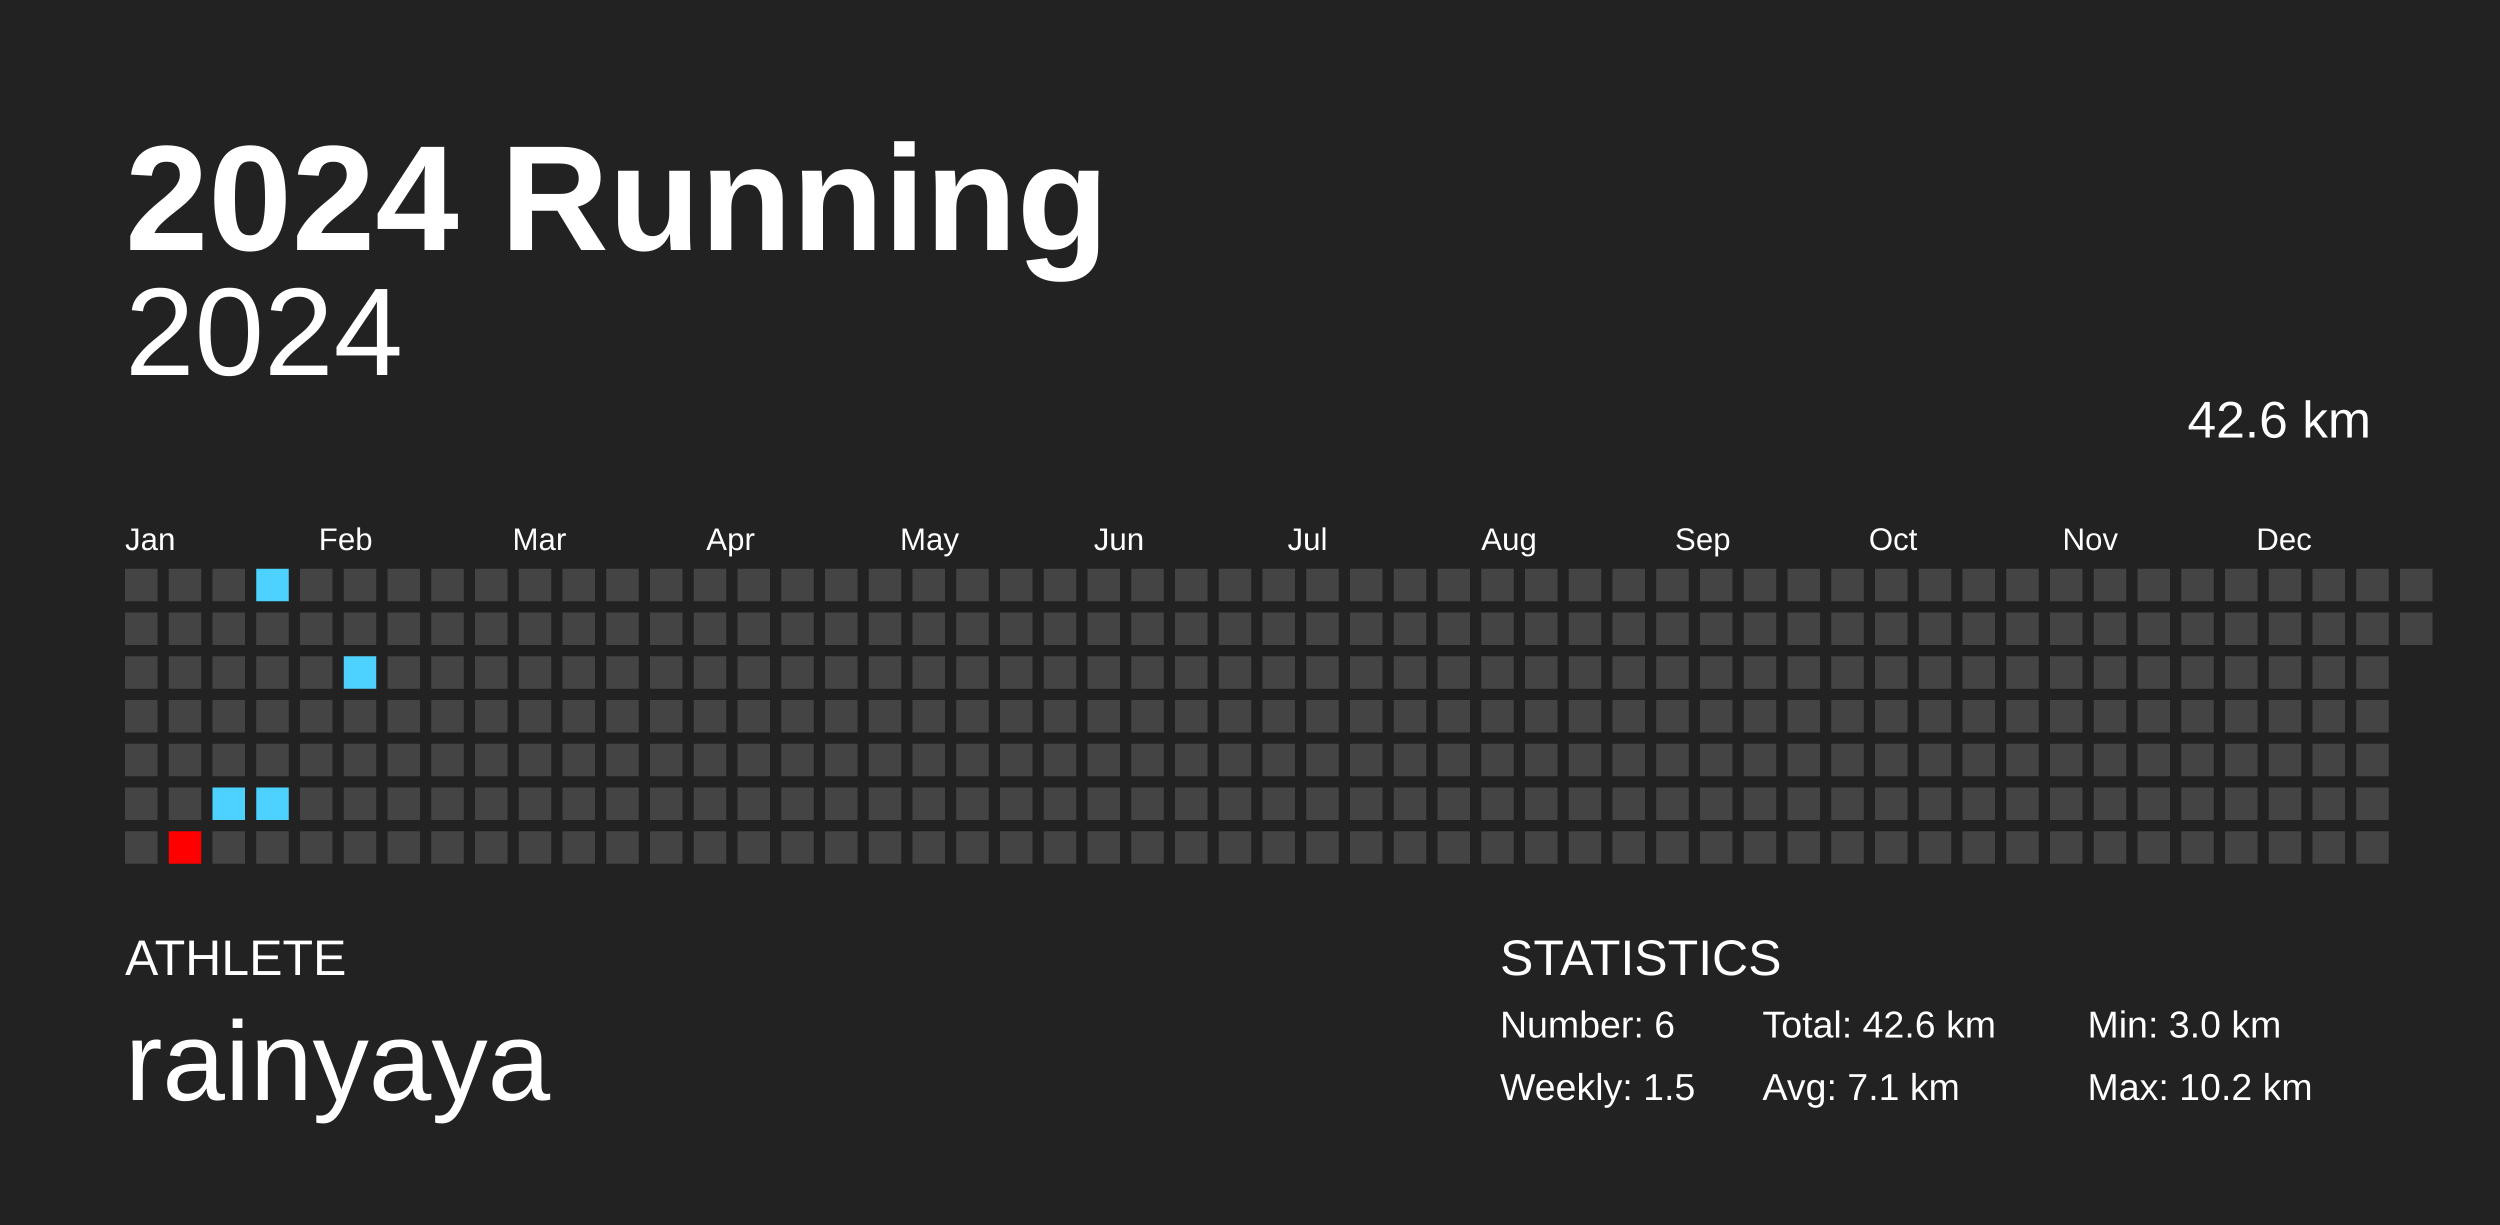
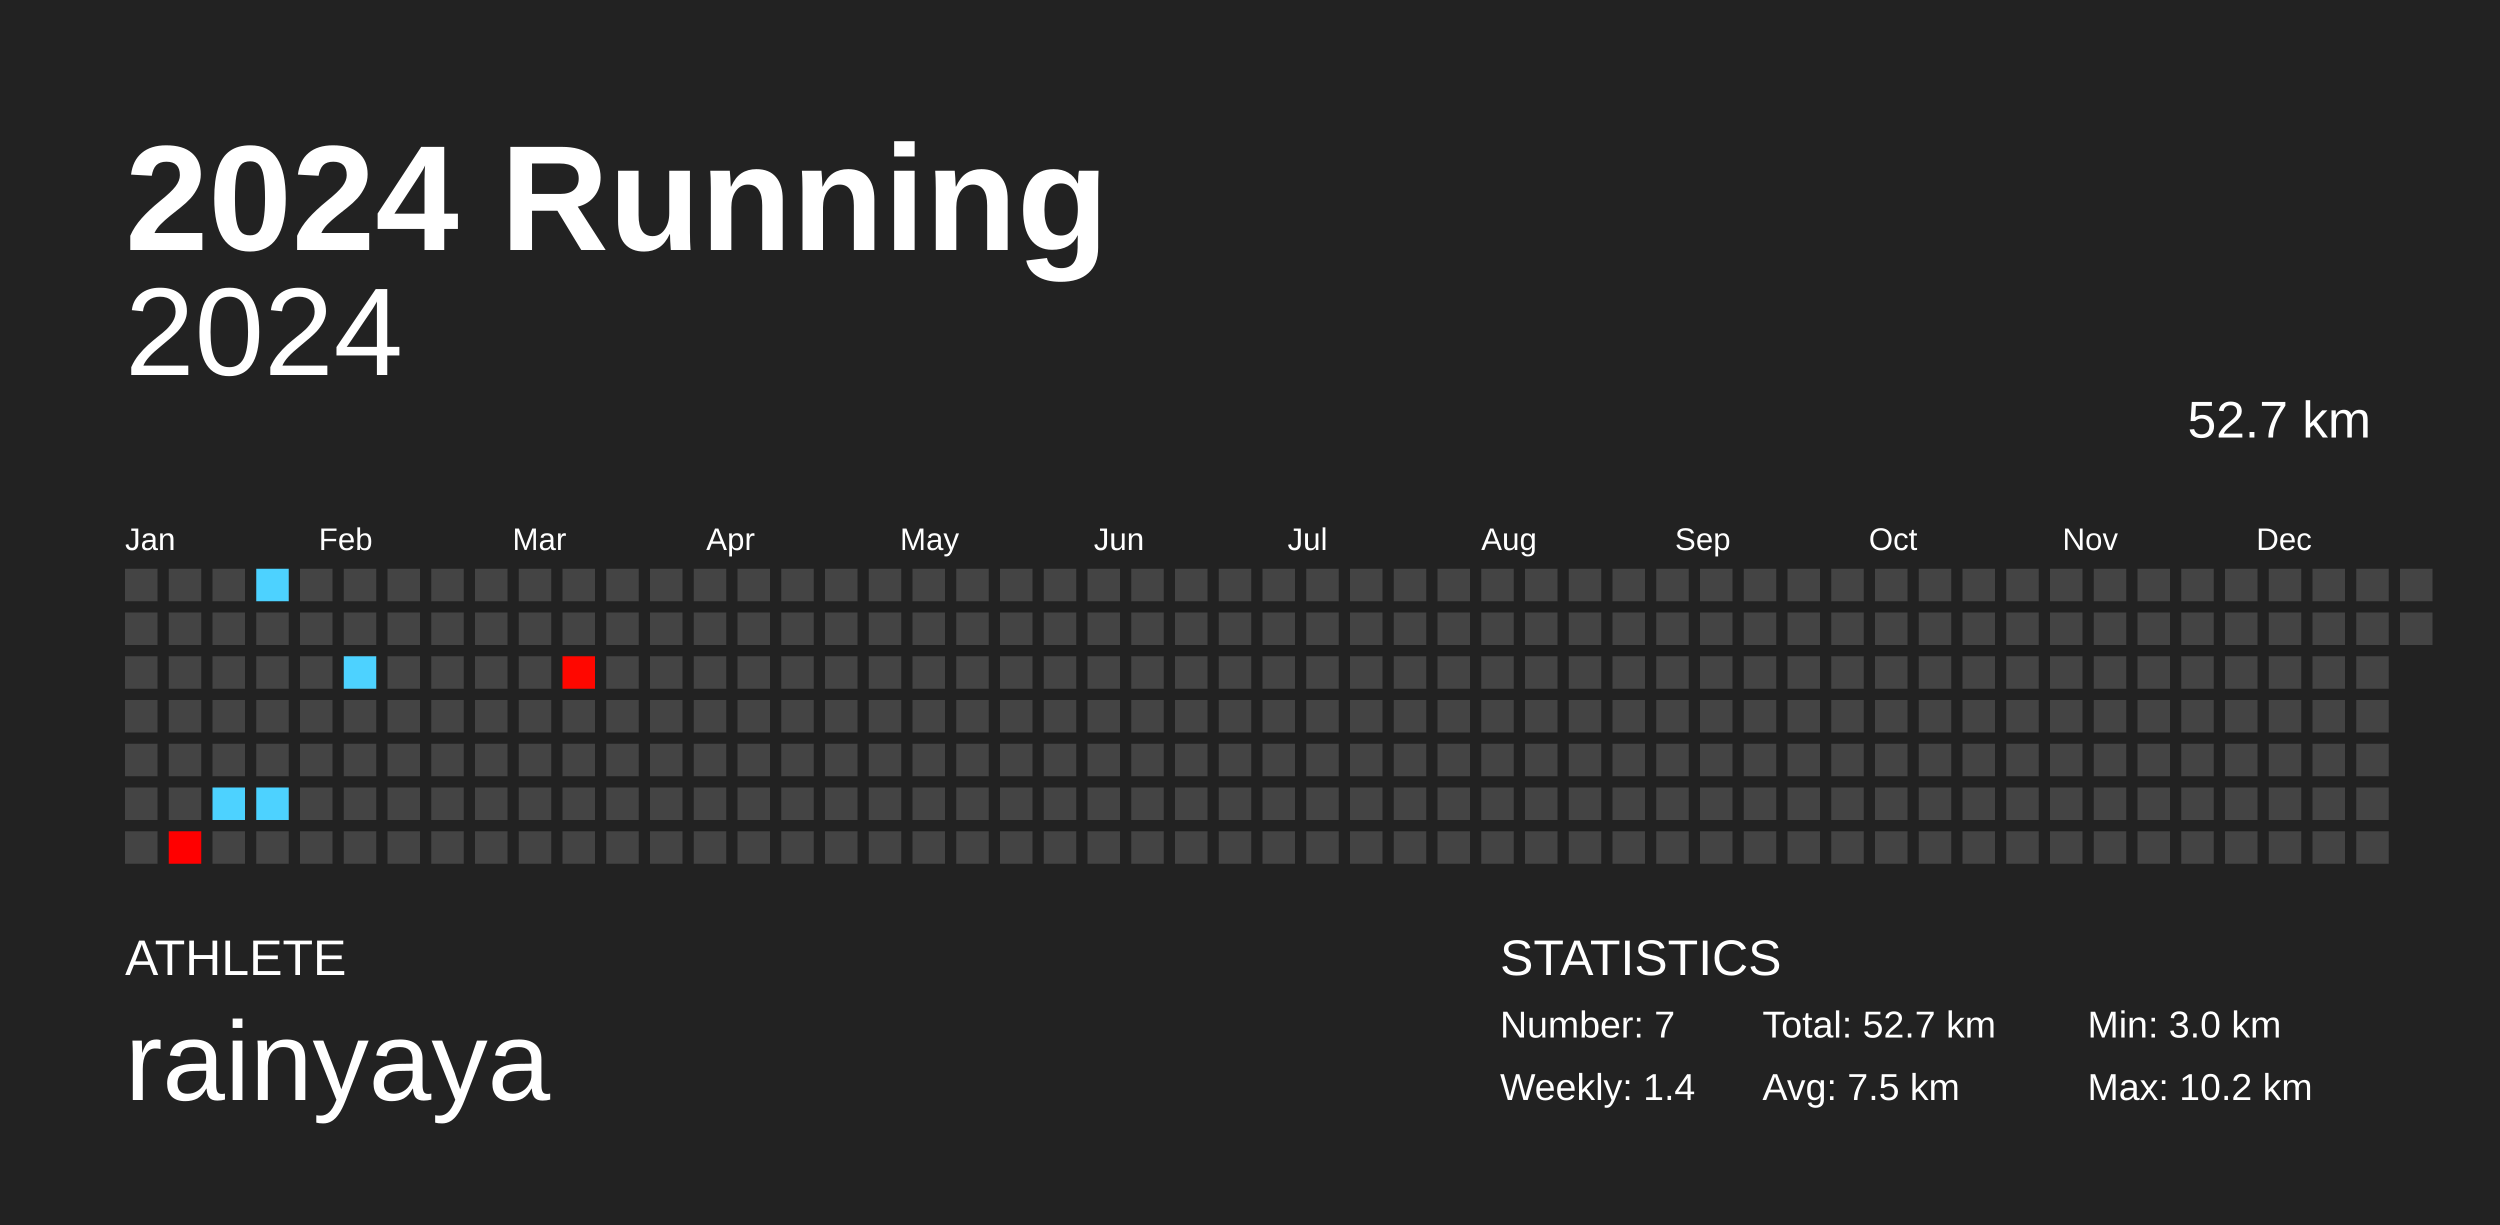
<svg xmlns="http://www.w3.org/2000/svg" baseProfile="full" height="98mm" version="1.1" viewBox="0,0,200,98" width="200mm">
  <defs />
  <rect fill="#222222" height="98" width="200" x="0" y="0" />
  <text fill="#FFFFFF" style="font-size:12px; font-family:Arial; font-weight:bold;" x="10" y="20">2024 Running</text>
  <text fill="#FFFFFF" style="font-size:4px; font-family:Arial" x="10" y="78">ATHLETE</text>
  <text fill="#FFFFFF" style="font-size:9px; font-family:Arial" x="10" y="88">rainyaya</text>
  <text fill="#FFFFFF" style="font-size:4px; font-family:Arial" x="120" y="78">STATISTICS</text>
-   <text fill="#FFFFFF" style="font-size:3px; font-family:Arial" x="120" y="83">Number: 6</text>
-   <text fill="#FFFFFF" style="font-size:3px; font-family:Arial" x="120" y="88">Weekly: 1.5</text>
-   <text fill="#FFFFFF" style="font-size:3px; font-family:Arial" x="141" y="83">Total: 42.6 km</text>
-   <text fill="#FFFFFF" style="font-size:3px; font-family:Arial" x="141" y="88">Avg: 7.1 km</text>
+   <text fill="#FFFFFF" style="font-size:3px; font-family:Arial" x="120" y="83">Number: 7</text>
+   <text fill="#FFFFFF" style="font-size:3px; font-family:Arial" x="120" y="88">Weekly: 1.4</text>
+   <text fill="#FFFFFF" style="font-size:3px; font-family:Arial" x="141" y="83">Total: 52.7 km</text>
+   <text fill="#FFFFFF" style="font-size:3px; font-family:Arial" x="141" y="88">Avg: 7.5 km</text>
  <text fill="#FFFFFF" style="font-size:3px; font-family:Arial" x="167" y="83">Min: 3.0 km</text>
  <text fill="#FFFFFF" style="font-size:3px; font-family:Arial" x="167" y="88">Max: 10.2 km</text>
  <text alignment-baseline="hanging" fill="#FFFFFF" style="font-size:10.0px; font-family:Arial;" x="10" y="30">2024</text>
-   <text alignment-baseline="hanging" fill="#FFFFFF" style="font-size:4.125px; font-family:Arial;" x="175" y="35">42.6 km</text>
+   <text alignment-baseline="hanging" fill="#FFFFFF" style="font-size:4.125px; font-family:Arial;" x="175" y="35">52.7 km</text>
  <text fill="#FFFFFF" style="font-size:2.5px; font-family:Arial" x="10.0" y="44">Jan</text>
  <text fill="#FFFFFF" style="font-size:2.5px; font-family:Arial" x="25.5" y="44">Feb</text>
  <text fill="#FFFFFF" style="font-size:2.5px; font-family:Arial" x="41.0" y="44">Mar</text>
  <text fill="#FFFFFF" style="font-size:2.5px; font-family:Arial" x="56.5" y="44">Apr</text>
  <text fill="#FFFFFF" style="font-size:2.5px; font-family:Arial" x="72.0" y="44">May</text>
  <text fill="#FFFFFF" style="font-size:2.5px; font-family:Arial" x="87.5" y="44">Jun</text>
  <text fill="#FFFFFF" style="font-size:2.5px; font-family:Arial" x="103.0" y="44">Jul</text>
  <text fill="#FFFFFF" style="font-size:2.5px; font-family:Arial" x="118.5" y="44">Aug</text>
  <text fill="#FFFFFF" style="font-size:2.5px; font-family:Arial" x="134.0" y="44">Sep</text>
  <text fill="#FFFFFF" style="font-size:2.5px; font-family:Arial" x="149.5" y="44">Oct</text>
  <text fill="#FFFFFF" style="font-size:2.5px; font-family:Arial" x="165.0" y="44">Nov</text>
  <text fill="#FFFFFF" style="font-size:2.5px; font-family:Arial" x="180.5" y="44">Dec</text>
  <rect fill="#444444" height="2.6" width="2.6" x="10.0" y="45.5" />
  <rect fill="#444444" height="2.6" width="2.6" x="10.0" y="49.0" />
  <rect fill="#444444" height="2.6" width="2.6" x="10.0" y="52.5" />
  <rect fill="#444444" height="2.6" width="2.6" x="10.0" y="56.0" />
  <rect fill="#444444" height="2.6" width="2.6" x="10.0" y="59.5" />
  <rect fill="#444444" height="2.6" width="2.6" x="10.0" y="63.0" />
  <rect fill="#444444" height="2.6" width="2.6" x="10.0" y="66.5" />
  <rect fill="#444444" height="2.6" width="2.6" x="13.5" y="45.5" />
  <rect fill="#444444" height="2.6" width="2.6" x="13.5" y="49.0" />
  <rect fill="#444444" height="2.6" width="2.6" x="13.5" y="52.5" />
  <rect fill="#444444" height="2.6" width="2.6" x="13.5" y="56.0" />
  <rect fill="#444444" height="2.6" width="2.6" x="13.5" y="59.5" />
  <rect fill="#444444" height="2.6" width="2.6" x="13.5" y="63.0" />
  <rect fill="#ff0000" height="2.6" width="2.6" x="13.5" y="66.5" />
  <rect fill="#444444" height="2.6" width="2.6" x="17.0" y="45.5" />
  <rect fill="#444444" height="2.6" width="2.6" x="17.0" y="49.0" />
  <rect fill="#444444" height="2.6" width="2.6" x="17.0" y="52.5" />
  <rect fill="#444444" height="2.6" width="2.6" x="17.0" y="56.0" />
  <rect fill="#444444" height="2.6" width="2.6" x="17.0" y="59.5" />
  <rect fill="#4dd2ff" height="2.6" width="2.6" x="17.0" y="63.0" />
  <rect fill="#444444" height="2.6" width="2.6" x="17.0" y="66.5" />
  <rect fill="#4dd2ff" height="2.6" width="2.6" x="20.5" y="45.5" />
  <rect fill="#444444" height="2.6" width="2.6" x="20.5" y="49.0" />
  <rect fill="#444444" height="2.6" width="2.6" x="20.5" y="52.5" />
  <rect fill="#444444" height="2.6" width="2.6" x="20.5" y="56.0" />
  <rect fill="#444444" height="2.6" width="2.6" x="20.5" y="59.5" />
  <rect fill="#4dd2ff" height="2.6" width="2.6" x="20.5" y="63.0" />
  <rect fill="#444444" height="2.6" width="2.6" x="20.5" y="66.5" />
  <rect fill="#444444" height="2.6" width="2.6" x="24.0" y="45.5" />
  <rect fill="#444444" height="2.6" width="2.6" x="24.0" y="49.0" />
  <rect fill="#444444" height="2.6" width="2.6" x="24.0" y="52.5" />
  <rect fill="#444444" height="2.6" width="2.6" x="24.0" y="56.0" />
  <rect fill="#444444" height="2.6" width="2.6" x="24.0" y="59.5" />
  <rect fill="#444444" height="2.6" width="2.6" x="24.0" y="63.0" />
  <rect fill="#444444" height="2.6" width="2.6" x="24.0" y="66.5" />
  <rect fill="#444444" height="2.6" width="2.6" x="27.5" y="45.5" />
  <rect fill="#444444" height="2.6" width="2.6" x="27.5" y="49.0" />
  <rect fill="#4dd2ff" height="2.6" width="2.6" x="27.5" y="52.5" />
  <rect fill="#444444" height="2.6" width="2.6" x="27.5" y="56.0" />
  <rect fill="#444444" height="2.6" width="2.6" x="27.5" y="59.5" />
  <rect fill="#444444" height="2.6" width="2.6" x="27.5" y="63.0" />
  <rect fill="#444444" height="2.6" width="2.6" x="27.5" y="66.5" />
  <rect fill="#444444" height="2.6" width="2.6" x="31.0" y="45.5" />
  <rect fill="#444444" height="2.6" width="2.6" x="31.0" y="49.0" />
  <rect fill="#444444" height="2.6" width="2.6" x="31.0" y="52.5" />
  <rect fill="#444444" height="2.6" width="2.6" x="31.0" y="56.0" />
  <rect fill="#444444" height="2.6" width="2.6" x="31.0" y="59.5" />
  <rect fill="#444444" height="2.6" width="2.6" x="31.0" y="63.0" />
  <rect fill="#444444" height="2.6" width="2.6" x="31.0" y="66.5" />
  <rect fill="#444444" height="2.6" width="2.6" x="34.5" y="45.5" />
  <rect fill="#444444" height="2.6" width="2.6" x="34.5" y="49.0" />
  <rect fill="#444444" height="2.6" width="2.6" x="34.5" y="52.5" />
  <rect fill="#444444" height="2.6" width="2.6" x="34.5" y="56.0" />
  <rect fill="#444444" height="2.6" width="2.6" x="34.5" y="59.5" />
  <rect fill="#444444" height="2.6" width="2.6" x="34.5" y="63.0" />
  <rect fill="#444444" height="2.6" width="2.6" x="34.5" y="66.5" />
  <rect fill="#444444" height="2.6" width="2.6" x="38.0" y="45.5" />
  <rect fill="#444444" height="2.6" width="2.6" x="38.0" y="49.0" />
  <rect fill="#444444" height="2.6" width="2.6" x="38.0" y="52.5" />
  <rect fill="#444444" height="2.6" width="2.6" x="38.0" y="56.0" />
  <rect fill="#444444" height="2.6" width="2.6" x="38.0" y="59.5" />
  <rect fill="#444444" height="2.6" width="2.6" x="38.0" y="63.0" />
  <rect fill="#444444" height="2.6" width="2.6" x="38.0" y="66.5" />
  <rect fill="#444444" height="2.6" width="2.6" x="41.5" y="45.5" />
  <rect fill="#444444" height="2.6" width="2.6" x="41.5" y="49.0" />
  <rect fill="#444444" height="2.6" width="2.6" x="41.5" y="52.5" />
  <rect fill="#444444" height="2.6" width="2.6" x="41.5" y="56.0" />
  <rect fill="#444444" height="2.6" width="2.6" x="41.5" y="59.5" />
  <rect fill="#444444" height="2.6" width="2.6" x="41.5" y="63.0" />
  <rect fill="#444444" height="2.6" width="2.6" x="41.5" y="66.5" />
  <rect fill="#444444" height="2.6" width="2.6" x="45.0" y="45.5" />
  <rect fill="#444444" height="2.6" width="2.6" x="45.0" y="49.0" />
-   <rect fill="#444444" height="2.6" width="2.6" x="45.0" y="52.5" />
+   <rect fill="#ff0700" height="2.6" width="2.6" x="45.0" y="52.5" />
  <rect fill="#444444" height="2.6" width="2.6" x="45.0" y="56.0" />
  <rect fill="#444444" height="2.6" width="2.6" x="45.0" y="59.5" />
  <rect fill="#444444" height="2.6" width="2.6" x="45.0" y="63.0" />
  <rect fill="#444444" height="2.6" width="2.6" x="45.0" y="66.5" />
  <rect fill="#444444" height="2.6" width="2.6" x="48.5" y="45.5" />
  <rect fill="#444444" height="2.6" width="2.6" x="48.5" y="49.0" />
  <rect fill="#444444" height="2.6" width="2.6" x="48.5" y="52.5" />
  <rect fill="#444444" height="2.6" width="2.6" x="48.5" y="56.0" />
  <rect fill="#444444" height="2.6" width="2.6" x="48.5" y="59.5" />
  <rect fill="#444444" height="2.6" width="2.6" x="48.5" y="63.0" />
  <rect fill="#444444" height="2.6" width="2.6" x="48.5" y="66.5" />
  <rect fill="#444444" height="2.6" width="2.6" x="52.0" y="45.5" />
  <rect fill="#444444" height="2.6" width="2.6" x="52.0" y="49.0" />
  <rect fill="#444444" height="2.6" width="2.6" x="52.0" y="52.5" />
  <rect fill="#444444" height="2.6" width="2.6" x="52.0" y="56.0" />
  <rect fill="#444444" height="2.6" width="2.6" x="52.0" y="59.5" />
  <rect fill="#444444" height="2.6" width="2.6" x="52.0" y="63.0" />
  <rect fill="#444444" height="2.6" width="2.6" x="52.0" y="66.5" />
  <rect fill="#444444" height="2.6" width="2.6" x="55.5" y="45.5" />
  <rect fill="#444444" height="2.6" width="2.6" x="55.5" y="49.0" />
  <rect fill="#444444" height="2.6" width="2.6" x="55.5" y="52.5" />
  <rect fill="#444444" height="2.6" width="2.6" x="55.5" y="56.0" />
  <rect fill="#444444" height="2.6" width="2.6" x="55.5" y="59.5" />
  <rect fill="#444444" height="2.6" width="2.6" x="55.5" y="63.0" />
  <rect fill="#444444" height="2.6" width="2.6" x="55.5" y="66.5" />
  <rect fill="#444444" height="2.6" width="2.6" x="59.0" y="45.5" />
  <rect fill="#444444" height="2.6" width="2.6" x="59.0" y="49.0" />
  <rect fill="#444444" height="2.6" width="2.6" x="59.0" y="52.5" />
  <rect fill="#444444" height="2.6" width="2.6" x="59.0" y="56.0" />
  <rect fill="#444444" height="2.6" width="2.6" x="59.0" y="59.5" />
  <rect fill="#444444" height="2.6" width="2.6" x="59.0" y="63.0" />
  <rect fill="#444444" height="2.6" width="2.6" x="59.0" y="66.5" />
  <rect fill="#444444" height="2.6" width="2.6" x="62.5" y="45.5" />
  <rect fill="#444444" height="2.6" width="2.6" x="62.5" y="49.0" />
  <rect fill="#444444" height="2.6" width="2.6" x="62.5" y="52.5" />
  <rect fill="#444444" height="2.6" width="2.6" x="62.5" y="56.0" />
  <rect fill="#444444" height="2.6" width="2.6" x="62.5" y="59.5" />
  <rect fill="#444444" height="2.6" width="2.6" x="62.5" y="63.0" />
  <rect fill="#444444" height="2.6" width="2.6" x="62.5" y="66.5" />
  <rect fill="#444444" height="2.6" width="2.6" x="66.0" y="45.5" />
  <rect fill="#444444" height="2.6" width="2.6" x="66.0" y="49.0" />
  <rect fill="#444444" height="2.6" width="2.6" x="66.0" y="52.5" />
  <rect fill="#444444" height="2.6" width="2.6" x="66.0" y="56.0" />
  <rect fill="#444444" height="2.6" width="2.6" x="66.0" y="59.5" />
  <rect fill="#444444" height="2.6" width="2.6" x="66.0" y="63.0" />
  <rect fill="#444444" height="2.6" width="2.6" x="66.0" y="66.5" />
  <rect fill="#444444" height="2.6" width="2.6" x="69.5" y="45.5" />
  <rect fill="#444444" height="2.6" width="2.6" x="69.5" y="49.0" />
  <rect fill="#444444" height="2.6" width="2.6" x="69.5" y="52.5" />
  <rect fill="#444444" height="2.6" width="2.6" x="69.5" y="56.0" />
  <rect fill="#444444" height="2.6" width="2.6" x="69.5" y="59.5" />
  <rect fill="#444444" height="2.6" width="2.6" x="69.5" y="63.0" />
  <rect fill="#444444" height="2.6" width="2.6" x="69.5" y="66.5" />
  <rect fill="#444444" height="2.6" width="2.6" x="73.0" y="45.5" />
  <rect fill="#444444" height="2.6" width="2.6" x="73.0" y="49.0" />
  <rect fill="#444444" height="2.6" width="2.6" x="73.0" y="52.5" />
  <rect fill="#444444" height="2.6" width="2.6" x="73.0" y="56.0" />
  <rect fill="#444444" height="2.6" width="2.6" x="73.0" y="59.5" />
  <rect fill="#444444" height="2.6" width="2.6" x="73.0" y="63.0" />
  <rect fill="#444444" height="2.6" width="2.6" x="73.0" y="66.5" />
  <rect fill="#444444" height="2.6" width="2.6" x="76.5" y="45.5" />
  <rect fill="#444444" height="2.6" width="2.6" x="76.5" y="49.0" />
  <rect fill="#444444" height="2.6" width="2.6" x="76.5" y="52.5" />
  <rect fill="#444444" height="2.6" width="2.6" x="76.5" y="56.0" />
  <rect fill="#444444" height="2.6" width="2.6" x="76.5" y="59.5" />
  <rect fill="#444444" height="2.6" width="2.6" x="76.5" y="63.0" />
  <rect fill="#444444" height="2.6" width="2.6" x="76.5" y="66.5" />
  <rect fill="#444444" height="2.6" width="2.6" x="80.0" y="45.5" />
  <rect fill="#444444" height="2.6" width="2.6" x="80.0" y="49.0" />
  <rect fill="#444444" height="2.6" width="2.6" x="80.0" y="52.5" />
  <rect fill="#444444" height="2.6" width="2.6" x="80.0" y="56.0" />
  <rect fill="#444444" height="2.6" width="2.6" x="80.0" y="59.5" />
  <rect fill="#444444" height="2.6" width="2.6" x="80.0" y="63.0" />
  <rect fill="#444444" height="2.6" width="2.6" x="80.0" y="66.5" />
  <rect fill="#444444" height="2.6" width="2.6" x="83.5" y="45.5" />
  <rect fill="#444444" height="2.6" width="2.6" x="83.5" y="49.0" />
  <rect fill="#444444" height="2.6" width="2.6" x="83.5" y="52.5" />
  <rect fill="#444444" height="2.6" width="2.6" x="83.5" y="56.0" />
  <rect fill="#444444" height="2.6" width="2.6" x="83.5" y="59.5" />
  <rect fill="#444444" height="2.6" width="2.6" x="83.5" y="63.0" />
  <rect fill="#444444" height="2.6" width="2.6" x="83.5" y="66.5" />
  <rect fill="#444444" height="2.6" width="2.6" x="87.0" y="45.5" />
  <rect fill="#444444" height="2.6" width="2.6" x="87.0" y="49.0" />
  <rect fill="#444444" height="2.6" width="2.6" x="87.0" y="52.5" />
  <rect fill="#444444" height="2.6" width="2.6" x="87.0" y="56.0" />
  <rect fill="#444444" height="2.6" width="2.6" x="87.0" y="59.5" />
  <rect fill="#444444" height="2.6" width="2.6" x="87.0" y="63.0" />
  <rect fill="#444444" height="2.6" width="2.6" x="87.0" y="66.5" />
  <rect fill="#444444" height="2.6" width="2.6" x="90.5" y="45.5" />
  <rect fill="#444444" height="2.6" width="2.6" x="90.5" y="49.0" />
  <rect fill="#444444" height="2.6" width="2.6" x="90.5" y="52.5" />
  <rect fill="#444444" height="2.6" width="2.6" x="90.5" y="56.0" />
  <rect fill="#444444" height="2.6" width="2.6" x="90.5" y="59.5" />
  <rect fill="#444444" height="2.6" width="2.6" x="90.5" y="63.0" />
  <rect fill="#444444" height="2.6" width="2.6" x="90.5" y="66.5" />
  <rect fill="#444444" height="2.6" width="2.6" x="94.0" y="45.5" />
  <rect fill="#444444" height="2.6" width="2.6" x="94.0" y="49.0" />
  <rect fill="#444444" height="2.6" width="2.6" x="94.0" y="52.5" />
  <rect fill="#444444" height="2.6" width="2.6" x="94.0" y="56.0" />
  <rect fill="#444444" height="2.6" width="2.6" x="94.0" y="59.5" />
  <rect fill="#444444" height="2.6" width="2.6" x="94.0" y="63.0" />
  <rect fill="#444444" height="2.6" width="2.6" x="94.0" y="66.5" />
  <rect fill="#444444" height="2.6" width="2.6" x="97.5" y="45.5" />
  <rect fill="#444444" height="2.6" width="2.6" x="97.5" y="49.0" />
  <rect fill="#444444" height="2.6" width="2.6" x="97.5" y="52.5" />
  <rect fill="#444444" height="2.6" width="2.6" x="97.5" y="56.0" />
  <rect fill="#444444" height="2.6" width="2.6" x="97.5" y="59.5" />
  <rect fill="#444444" height="2.6" width="2.6" x="97.5" y="63.0" />
  <rect fill="#444444" height="2.6" width="2.6" x="97.5" y="66.5" />
  <rect fill="#444444" height="2.6" width="2.6" x="101.0" y="45.5" />
  <rect fill="#444444" height="2.6" width="2.6" x="101.0" y="49.0" />
  <rect fill="#444444" height="2.6" width="2.6" x="101.0" y="52.5" />
  <rect fill="#444444" height="2.6" width="2.6" x="101.0" y="56.0" />
  <rect fill="#444444" height="2.6" width="2.6" x="101.0" y="59.5" />
  <rect fill="#444444" height="2.6" width="2.6" x="101.0" y="63.0" />
  <rect fill="#444444" height="2.6" width="2.6" x="101.0" y="66.5" />
  <rect fill="#444444" height="2.6" width="2.6" x="104.5" y="45.5" />
  <rect fill="#444444" height="2.6" width="2.6" x="104.5" y="49.0" />
  <rect fill="#444444" height="2.6" width="2.6" x="104.5" y="52.5" />
  <rect fill="#444444" height="2.6" width="2.6" x="104.5" y="56.0" />
  <rect fill="#444444" height="2.6" width="2.6" x="104.5" y="59.5" />
  <rect fill="#444444" height="2.6" width="2.6" x="104.5" y="63.0" />
  <rect fill="#444444" height="2.6" width="2.6" x="104.5" y="66.5" />
  <rect fill="#444444" height="2.6" width="2.6" x="108.0" y="45.5" />
  <rect fill="#444444" height="2.6" width="2.6" x="108.0" y="49.0" />
  <rect fill="#444444" height="2.6" width="2.6" x="108.0" y="52.5" />
  <rect fill="#444444" height="2.6" width="2.6" x="108.0" y="56.0" />
  <rect fill="#444444" height="2.6" width="2.6" x="108.0" y="59.5" />
  <rect fill="#444444" height="2.6" width="2.6" x="108.0" y="63.0" />
  <rect fill="#444444" height="2.6" width="2.6" x="108.0" y="66.5" />
  <rect fill="#444444" height="2.6" width="2.6" x="111.5" y="45.5" />
  <rect fill="#444444" height="2.6" width="2.6" x="111.5" y="49.0" />
  <rect fill="#444444" height="2.6" width="2.6" x="111.5" y="52.5" />
  <rect fill="#444444" height="2.6" width="2.6" x="111.5" y="56.0" />
  <rect fill="#444444" height="2.6" width="2.6" x="111.5" y="59.5" />
  <rect fill="#444444" height="2.6" width="2.6" x="111.5" y="63.0" />
  <rect fill="#444444" height="2.6" width="2.6" x="111.5" y="66.5" />
  <rect fill="#444444" height="2.6" width="2.6" x="115.0" y="45.5" />
  <rect fill="#444444" height="2.6" width="2.6" x="115.0" y="49.0" />
  <rect fill="#444444" height="2.6" width="2.6" x="115.0" y="52.5" />
  <rect fill="#444444" height="2.6" width="2.6" x="115.0" y="56.0" />
  <rect fill="#444444" height="2.6" width="2.6" x="115.0" y="59.5" />
  <rect fill="#444444" height="2.6" width="2.6" x="115.0" y="63.0" />
  <rect fill="#444444" height="2.6" width="2.6" x="115.0" y="66.5" />
  <rect fill="#444444" height="2.6" width="2.6" x="118.5" y="45.5" />
  <rect fill="#444444" height="2.6" width="2.6" x="118.5" y="49.0" />
  <rect fill="#444444" height="2.6" width="2.6" x="118.5" y="52.5" />
  <rect fill="#444444" height="2.6" width="2.6" x="118.5" y="56.0" />
  <rect fill="#444444" height="2.6" width="2.6" x="118.5" y="59.5" />
  <rect fill="#444444" height="2.6" width="2.6" x="118.5" y="63.0" />
  <rect fill="#444444" height="2.6" width="2.6" x="118.5" y="66.5" />
  <rect fill="#444444" height="2.6" width="2.6" x="122.0" y="45.5" />
  <rect fill="#444444" height="2.6" width="2.6" x="122.0" y="49.0" />
  <rect fill="#444444" height="2.6" width="2.6" x="122.0" y="52.5" />
  <rect fill="#444444" height="2.6" width="2.6" x="122.0" y="56.0" />
  <rect fill="#444444" height="2.6" width="2.6" x="122.0" y="59.5" />
  <rect fill="#444444" height="2.6" width="2.6" x="122.0" y="63.0" />
  <rect fill="#444444" height="2.6" width="2.6" x="122.0" y="66.5" />
  <rect fill="#444444" height="2.6" width="2.6" x="125.5" y="45.5" />
  <rect fill="#444444" height="2.6" width="2.6" x="125.5" y="49.0" />
  <rect fill="#444444" height="2.6" width="2.6" x="125.5" y="52.5" />
  <rect fill="#444444" height="2.6" width="2.6" x="125.5" y="56.0" />
  <rect fill="#444444" height="2.6" width="2.6" x="125.5" y="59.5" />
  <rect fill="#444444" height="2.6" width="2.6" x="125.5" y="63.0" />
  <rect fill="#444444" height="2.6" width="2.6" x="125.5" y="66.5" />
  <rect fill="#444444" height="2.6" width="2.6" x="129.0" y="45.5" />
  <rect fill="#444444" height="2.6" width="2.6" x="129.0" y="49.0" />
  <rect fill="#444444" height="2.6" width="2.6" x="129.0" y="52.5" />
  <rect fill="#444444" height="2.6" width="2.6" x="129.0" y="56.0" />
  <rect fill="#444444" height="2.6" width="2.6" x="129.0" y="59.5" />
  <rect fill="#444444" height="2.6" width="2.6" x="129.0" y="63.0" />
  <rect fill="#444444" height="2.6" width="2.6" x="129.0" y="66.5" />
  <rect fill="#444444" height="2.6" width="2.6" x="132.5" y="45.5" />
  <rect fill="#444444" height="2.6" width="2.6" x="132.5" y="49.0" />
  <rect fill="#444444" height="2.6" width="2.6" x="132.5" y="52.5" />
  <rect fill="#444444" height="2.6" width="2.6" x="132.5" y="56.0" />
  <rect fill="#444444" height="2.6" width="2.6" x="132.5" y="59.5" />
  <rect fill="#444444" height="2.6" width="2.6" x="132.5" y="63.0" />
  <rect fill="#444444" height="2.6" width="2.6" x="132.5" y="66.5" />
  <rect fill="#444444" height="2.6" width="2.6" x="136.0" y="45.5" />
  <rect fill="#444444" height="2.6" width="2.6" x="136.0" y="49.0" />
  <rect fill="#444444" height="2.6" width="2.6" x="136.0" y="52.5" />
  <rect fill="#444444" height="2.6" width="2.6" x="136.0" y="56.0" />
  <rect fill="#444444" height="2.6" width="2.6" x="136.0" y="59.5" />
  <rect fill="#444444" height="2.6" width="2.6" x="136.0" y="63.0" />
  <rect fill="#444444" height="2.6" width="2.6" x="136.0" y="66.5" />
  <rect fill="#444444" height="2.6" width="2.6" x="139.5" y="45.5" />
  <rect fill="#444444" height="2.6" width="2.6" x="139.5" y="49.0" />
  <rect fill="#444444" height="2.6" width="2.6" x="139.5" y="52.5" />
  <rect fill="#444444" height="2.6" width="2.6" x="139.5" y="56.0" />
  <rect fill="#444444" height="2.6" width="2.6" x="139.5" y="59.5" />
  <rect fill="#444444" height="2.6" width="2.6" x="139.5" y="63.0" />
  <rect fill="#444444" height="2.6" width="2.6" x="139.5" y="66.5" />
  <rect fill="#444444" height="2.6" width="2.6" x="143.0" y="45.5" />
  <rect fill="#444444" height="2.6" width="2.6" x="143.0" y="49.0" />
  <rect fill="#444444" height="2.6" width="2.6" x="143.0" y="52.5" />
  <rect fill="#444444" height="2.6" width="2.6" x="143.0" y="56.0" />
  <rect fill="#444444" height="2.6" width="2.6" x="143.0" y="59.5" />
  <rect fill="#444444" height="2.6" width="2.6" x="143.0" y="63.0" />
  <rect fill="#444444" height="2.6" width="2.6" x="143.0" y="66.5" />
  <rect fill="#444444" height="2.6" width="2.6" x="146.5" y="45.5" />
  <rect fill="#444444" height="2.6" width="2.6" x="146.5" y="49.0" />
  <rect fill="#444444" height="2.6" width="2.6" x="146.5" y="52.5" />
  <rect fill="#444444" height="2.6" width="2.6" x="146.5" y="56.0" />
  <rect fill="#444444" height="2.6" width="2.6" x="146.5" y="59.5" />
  <rect fill="#444444" height="2.6" width="2.6" x="146.5" y="63.0" />
  <rect fill="#444444" height="2.6" width="2.6" x="146.5" y="66.5" />
  <rect fill="#444444" height="2.6" width="2.6" x="150.0" y="45.5" />
  <rect fill="#444444" height="2.6" width="2.6" x="150.0" y="49.0" />
  <rect fill="#444444" height="2.6" width="2.6" x="150.0" y="52.5" />
  <rect fill="#444444" height="2.6" width="2.6" x="150.0" y="56.0" />
  <rect fill="#444444" height="2.6" width="2.6" x="150.0" y="59.5" />
  <rect fill="#444444" height="2.6" width="2.6" x="150.0" y="63.0" />
  <rect fill="#444444" height="2.6" width="2.6" x="150.0" y="66.5" />
  <rect fill="#444444" height="2.6" width="2.6" x="153.5" y="45.5" />
  <rect fill="#444444" height="2.6" width="2.6" x="153.5" y="49.0" />
  <rect fill="#444444" height="2.6" width="2.6" x="153.5" y="52.5" />
  <rect fill="#444444" height="2.6" width="2.6" x="153.5" y="56.0" />
  <rect fill="#444444" height="2.6" width="2.6" x="153.5" y="59.5" />
  <rect fill="#444444" height="2.6" width="2.6" x="153.5" y="63.0" />
  <rect fill="#444444" height="2.6" width="2.6" x="153.5" y="66.5" />
  <rect fill="#444444" height="2.6" width="2.6" x="157.0" y="45.5" />
  <rect fill="#444444" height="2.6" width="2.6" x="157.0" y="49.0" />
  <rect fill="#444444" height="2.6" width="2.6" x="157.0" y="52.5" />
  <rect fill="#444444" height="2.6" width="2.6" x="157.0" y="56.0" />
  <rect fill="#444444" height="2.6" width="2.6" x="157.0" y="59.5" />
  <rect fill="#444444" height="2.6" width="2.6" x="157.0" y="63.0" />
  <rect fill="#444444" height="2.6" width="2.6" x="157.0" y="66.5" />
  <rect fill="#444444" height="2.6" width="2.6" x="160.5" y="45.5" />
  <rect fill="#444444" height="2.6" width="2.6" x="160.5" y="49.0" />
  <rect fill="#444444" height="2.6" width="2.6" x="160.5" y="52.5" />
  <rect fill="#444444" height="2.6" width="2.6" x="160.5" y="56.0" />
  <rect fill="#444444" height="2.6" width="2.6" x="160.5" y="59.5" />
  <rect fill="#444444" height="2.6" width="2.6" x="160.5" y="63.0" />
  <rect fill="#444444" height="2.6" width="2.6" x="160.5" y="66.5" />
  <rect fill="#444444" height="2.6" width="2.6" x="164.0" y="45.5" />
  <rect fill="#444444" height="2.6" width="2.6" x="164.0" y="49.0" />
  <rect fill="#444444" height="2.6" width="2.6" x="164.0" y="52.5" />
  <rect fill="#444444" height="2.6" width="2.6" x="164.0" y="56.0" />
  <rect fill="#444444" height="2.6" width="2.6" x="164.0" y="59.5" />
  <rect fill="#444444" height="2.6" width="2.6" x="164.0" y="63.0" />
  <rect fill="#444444" height="2.6" width="2.6" x="164.0" y="66.5" />
  <rect fill="#444444" height="2.6" width="2.6" x="167.5" y="45.5" />
  <rect fill="#444444" height="2.6" width="2.6" x="167.5" y="49.0" />
  <rect fill="#444444" height="2.6" width="2.6" x="167.5" y="52.5" />
  <rect fill="#444444" height="2.6" width="2.6" x="167.5" y="56.0" />
  <rect fill="#444444" height="2.6" width="2.6" x="167.5" y="59.5" />
  <rect fill="#444444" height="2.6" width="2.6" x="167.5" y="63.0" />
  <rect fill="#444444" height="2.6" width="2.6" x="167.5" y="66.5" />
  <rect fill="#444444" height="2.6" width="2.6" x="171.0" y="45.5" />
  <rect fill="#444444" height="2.6" width="2.6" x="171.0" y="49.0" />
  <rect fill="#444444" height="2.6" width="2.6" x="171.0" y="52.5" />
  <rect fill="#444444" height="2.6" width="2.6" x="171.0" y="56.0" />
  <rect fill="#444444" height="2.6" width="2.6" x="171.0" y="59.5" />
  <rect fill="#444444" height="2.6" width="2.6" x="171.0" y="63.0" />
  <rect fill="#444444" height="2.6" width="2.6" x="171.0" y="66.5" />
  <rect fill="#444444" height="2.6" width="2.6" x="174.5" y="45.5" />
  <rect fill="#444444" height="2.6" width="2.6" x="174.5" y="49.0" />
  <rect fill="#444444" height="2.6" width="2.6" x="174.5" y="52.5" />
  <rect fill="#444444" height="2.6" width="2.6" x="174.5" y="56.0" />
  <rect fill="#444444" height="2.6" width="2.6" x="174.5" y="59.5" />
  <rect fill="#444444" height="2.6" width="2.6" x="174.5" y="63.0" />
  <rect fill="#444444" height="2.6" width="2.6" x="174.5" y="66.5" />
  <rect fill="#444444" height="2.6" width="2.6" x="178.0" y="45.5" />
  <rect fill="#444444" height="2.6" width="2.6" x="178.0" y="49.0" />
  <rect fill="#444444" height="2.6" width="2.6" x="178.0" y="52.5" />
  <rect fill="#444444" height="2.6" width="2.6" x="178.0" y="56.0" />
  <rect fill="#444444" height="2.6" width="2.6" x="178.0" y="59.5" />
  <rect fill="#444444" height="2.6" width="2.6" x="178.0" y="63.0" />
  <rect fill="#444444" height="2.6" width="2.6" x="178.0" y="66.5" />
  <rect fill="#444444" height="2.6" width="2.6" x="181.5" y="45.5" />
  <rect fill="#444444" height="2.6" width="2.6" x="181.5" y="49.0" />
  <rect fill="#444444" height="2.6" width="2.6" x="181.5" y="52.5" />
  <rect fill="#444444" height="2.6" width="2.6" x="181.5" y="56.0" />
  <rect fill="#444444" height="2.6" width="2.6" x="181.5" y="59.5" />
  <rect fill="#444444" height="2.6" width="2.6" x="181.5" y="63.0" />
  <rect fill="#444444" height="2.6" width="2.6" x="181.5" y="66.5" />
  <rect fill="#444444" height="2.6" width="2.6" x="185.0" y="45.5" />
  <rect fill="#444444" height="2.6" width="2.6" x="185.0" y="49.0" />
  <rect fill="#444444" height="2.6" width="2.6" x="185.0" y="52.5" />
  <rect fill="#444444" height="2.6" width="2.6" x="185.0" y="56.0" />
  <rect fill="#444444" height="2.6" width="2.6" x="185.0" y="59.5" />
  <rect fill="#444444" height="2.6" width="2.6" x="185.0" y="63.0" />
  <rect fill="#444444" height="2.6" width="2.6" x="185.0" y="66.5" />
  <rect fill="#444444" height="2.6" width="2.6" x="188.5" y="45.5" />
  <rect fill="#444444" height="2.6" width="2.6" x="188.5" y="49.0" />
  <rect fill="#444444" height="2.6" width="2.6" x="188.5" y="52.5" />
  <rect fill="#444444" height="2.6" width="2.6" x="188.5" y="56.0" />
  <rect fill="#444444" height="2.6" width="2.6" x="188.5" y="59.5" />
  <rect fill="#444444" height="2.6" width="2.6" x="188.5" y="63.0" />
  <rect fill="#444444" height="2.6" width="2.6" x="188.5" y="66.5" />
  <rect fill="#444444" height="2.6" width="2.6" x="192.0" y="45.5" />
  <rect fill="#444444" height="2.6" width="2.6" x="192.0" y="49.0" />
</svg>
